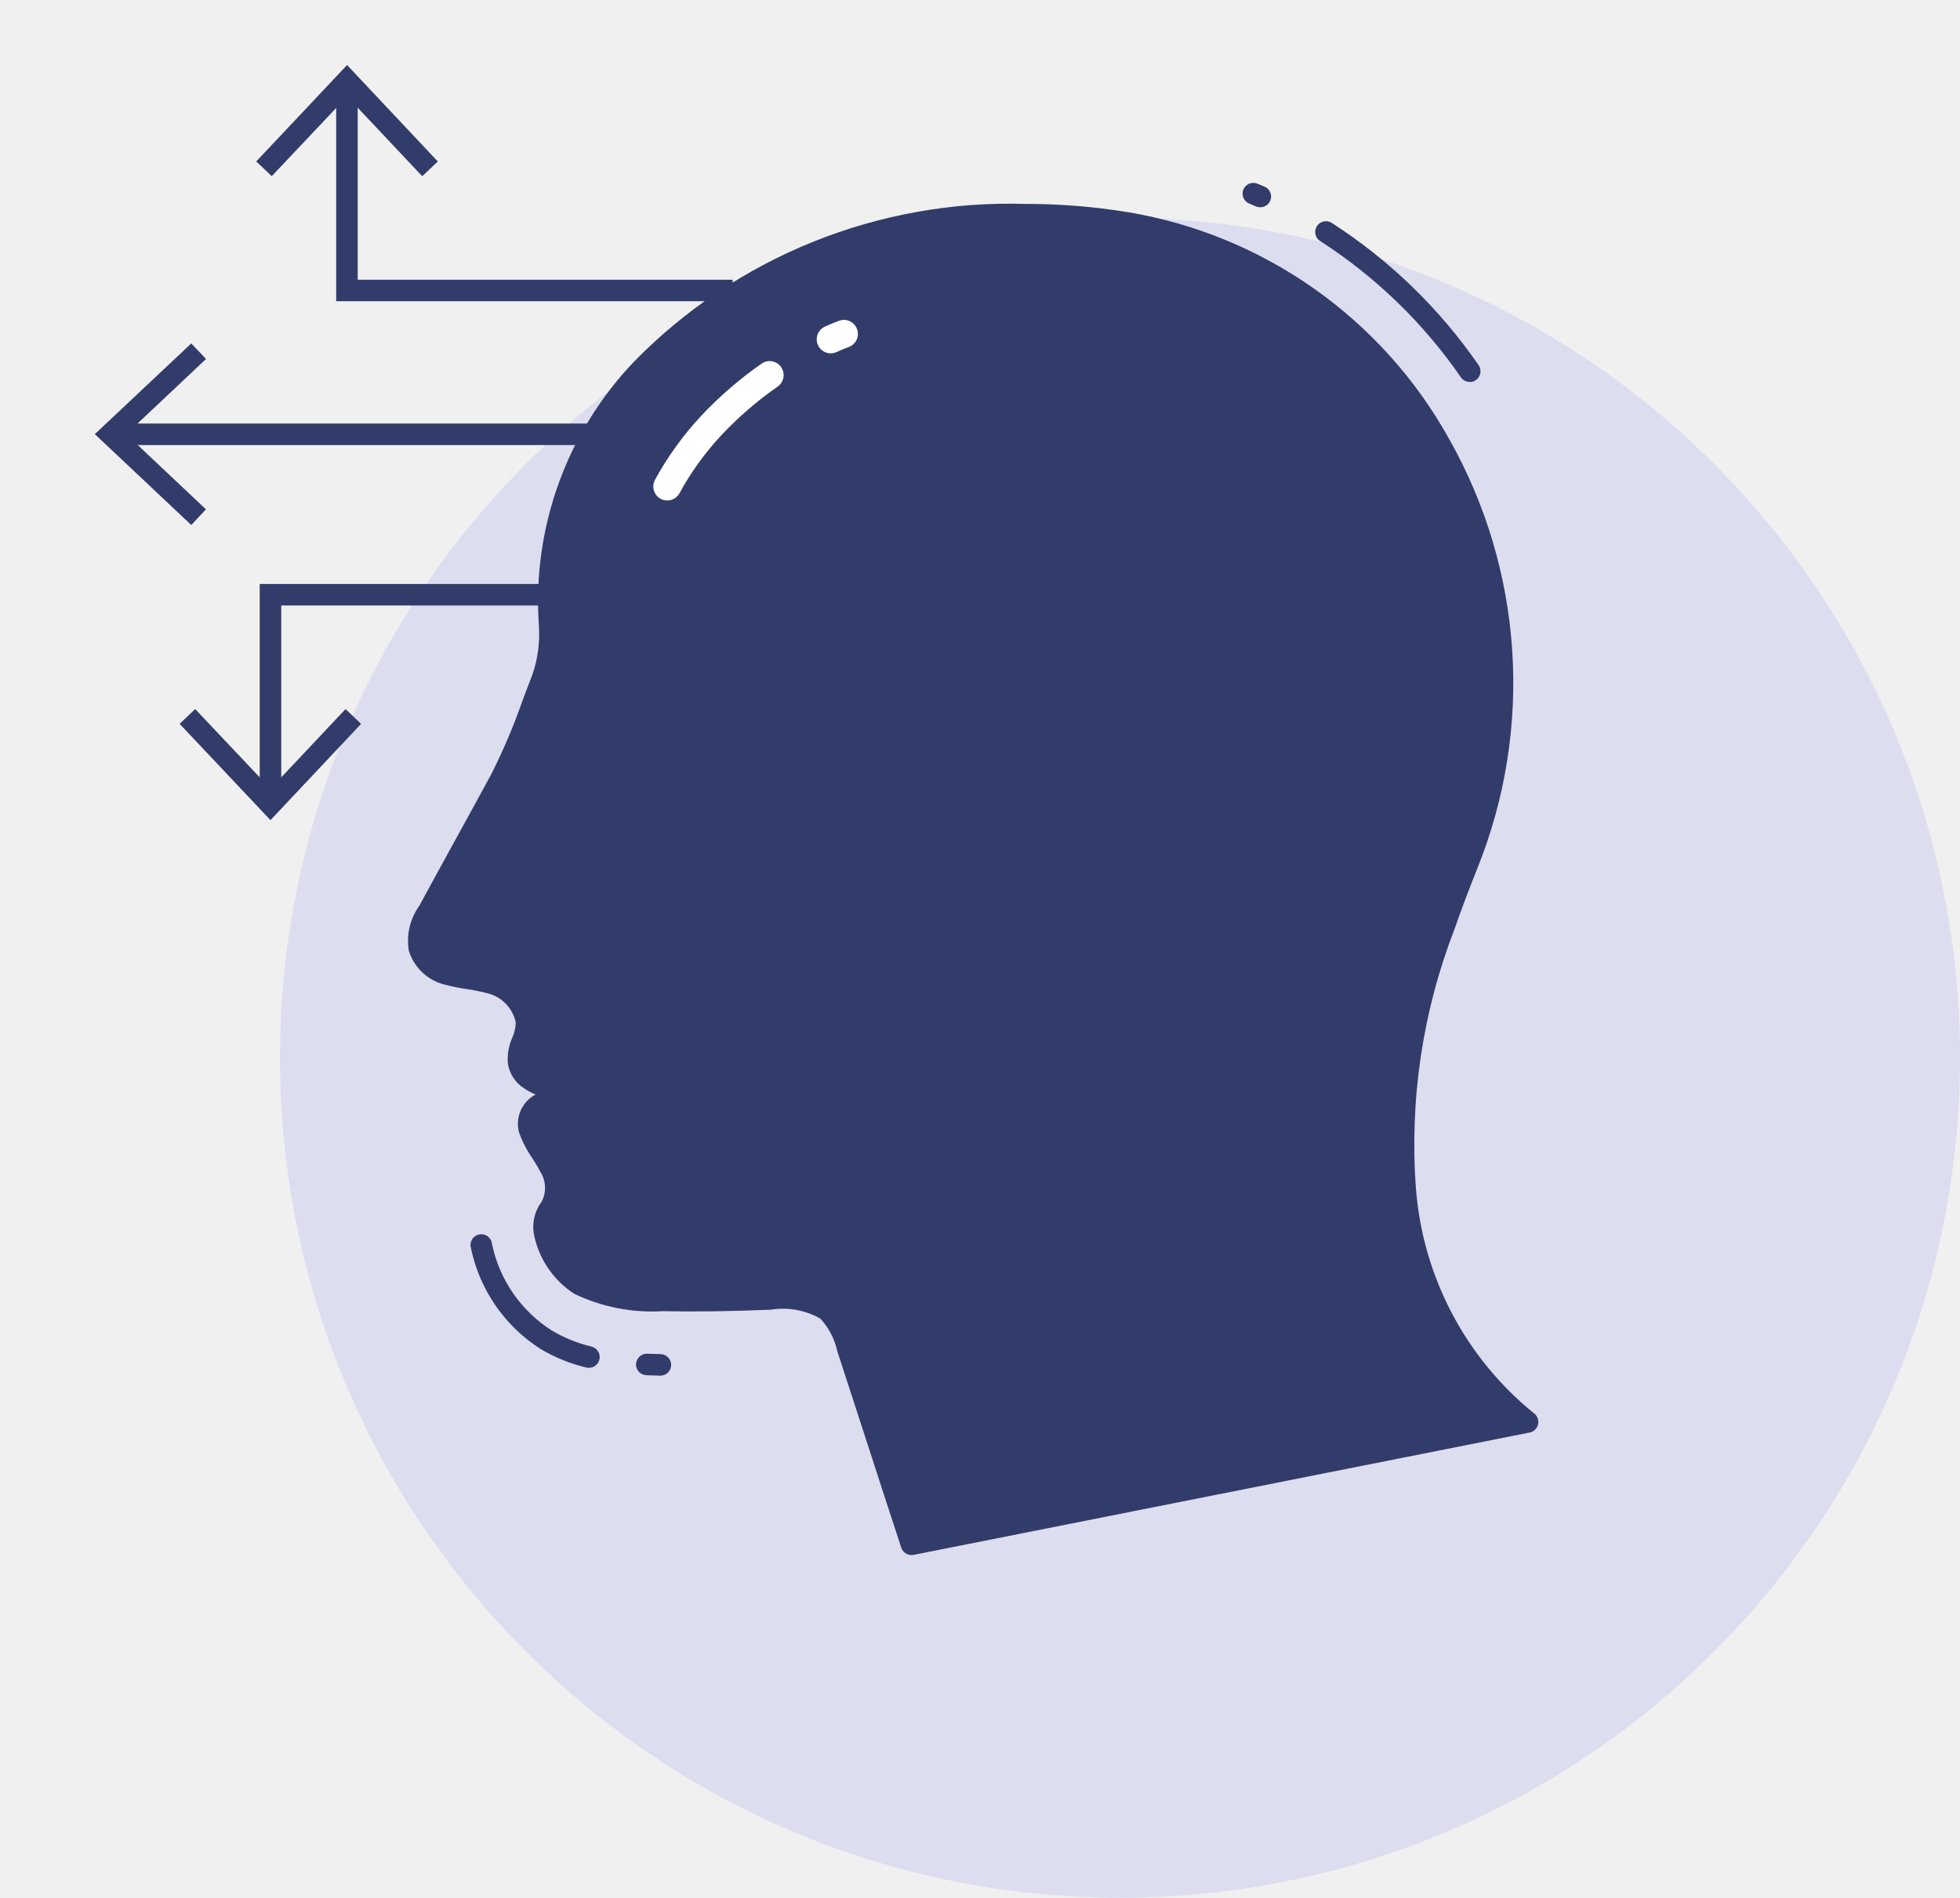
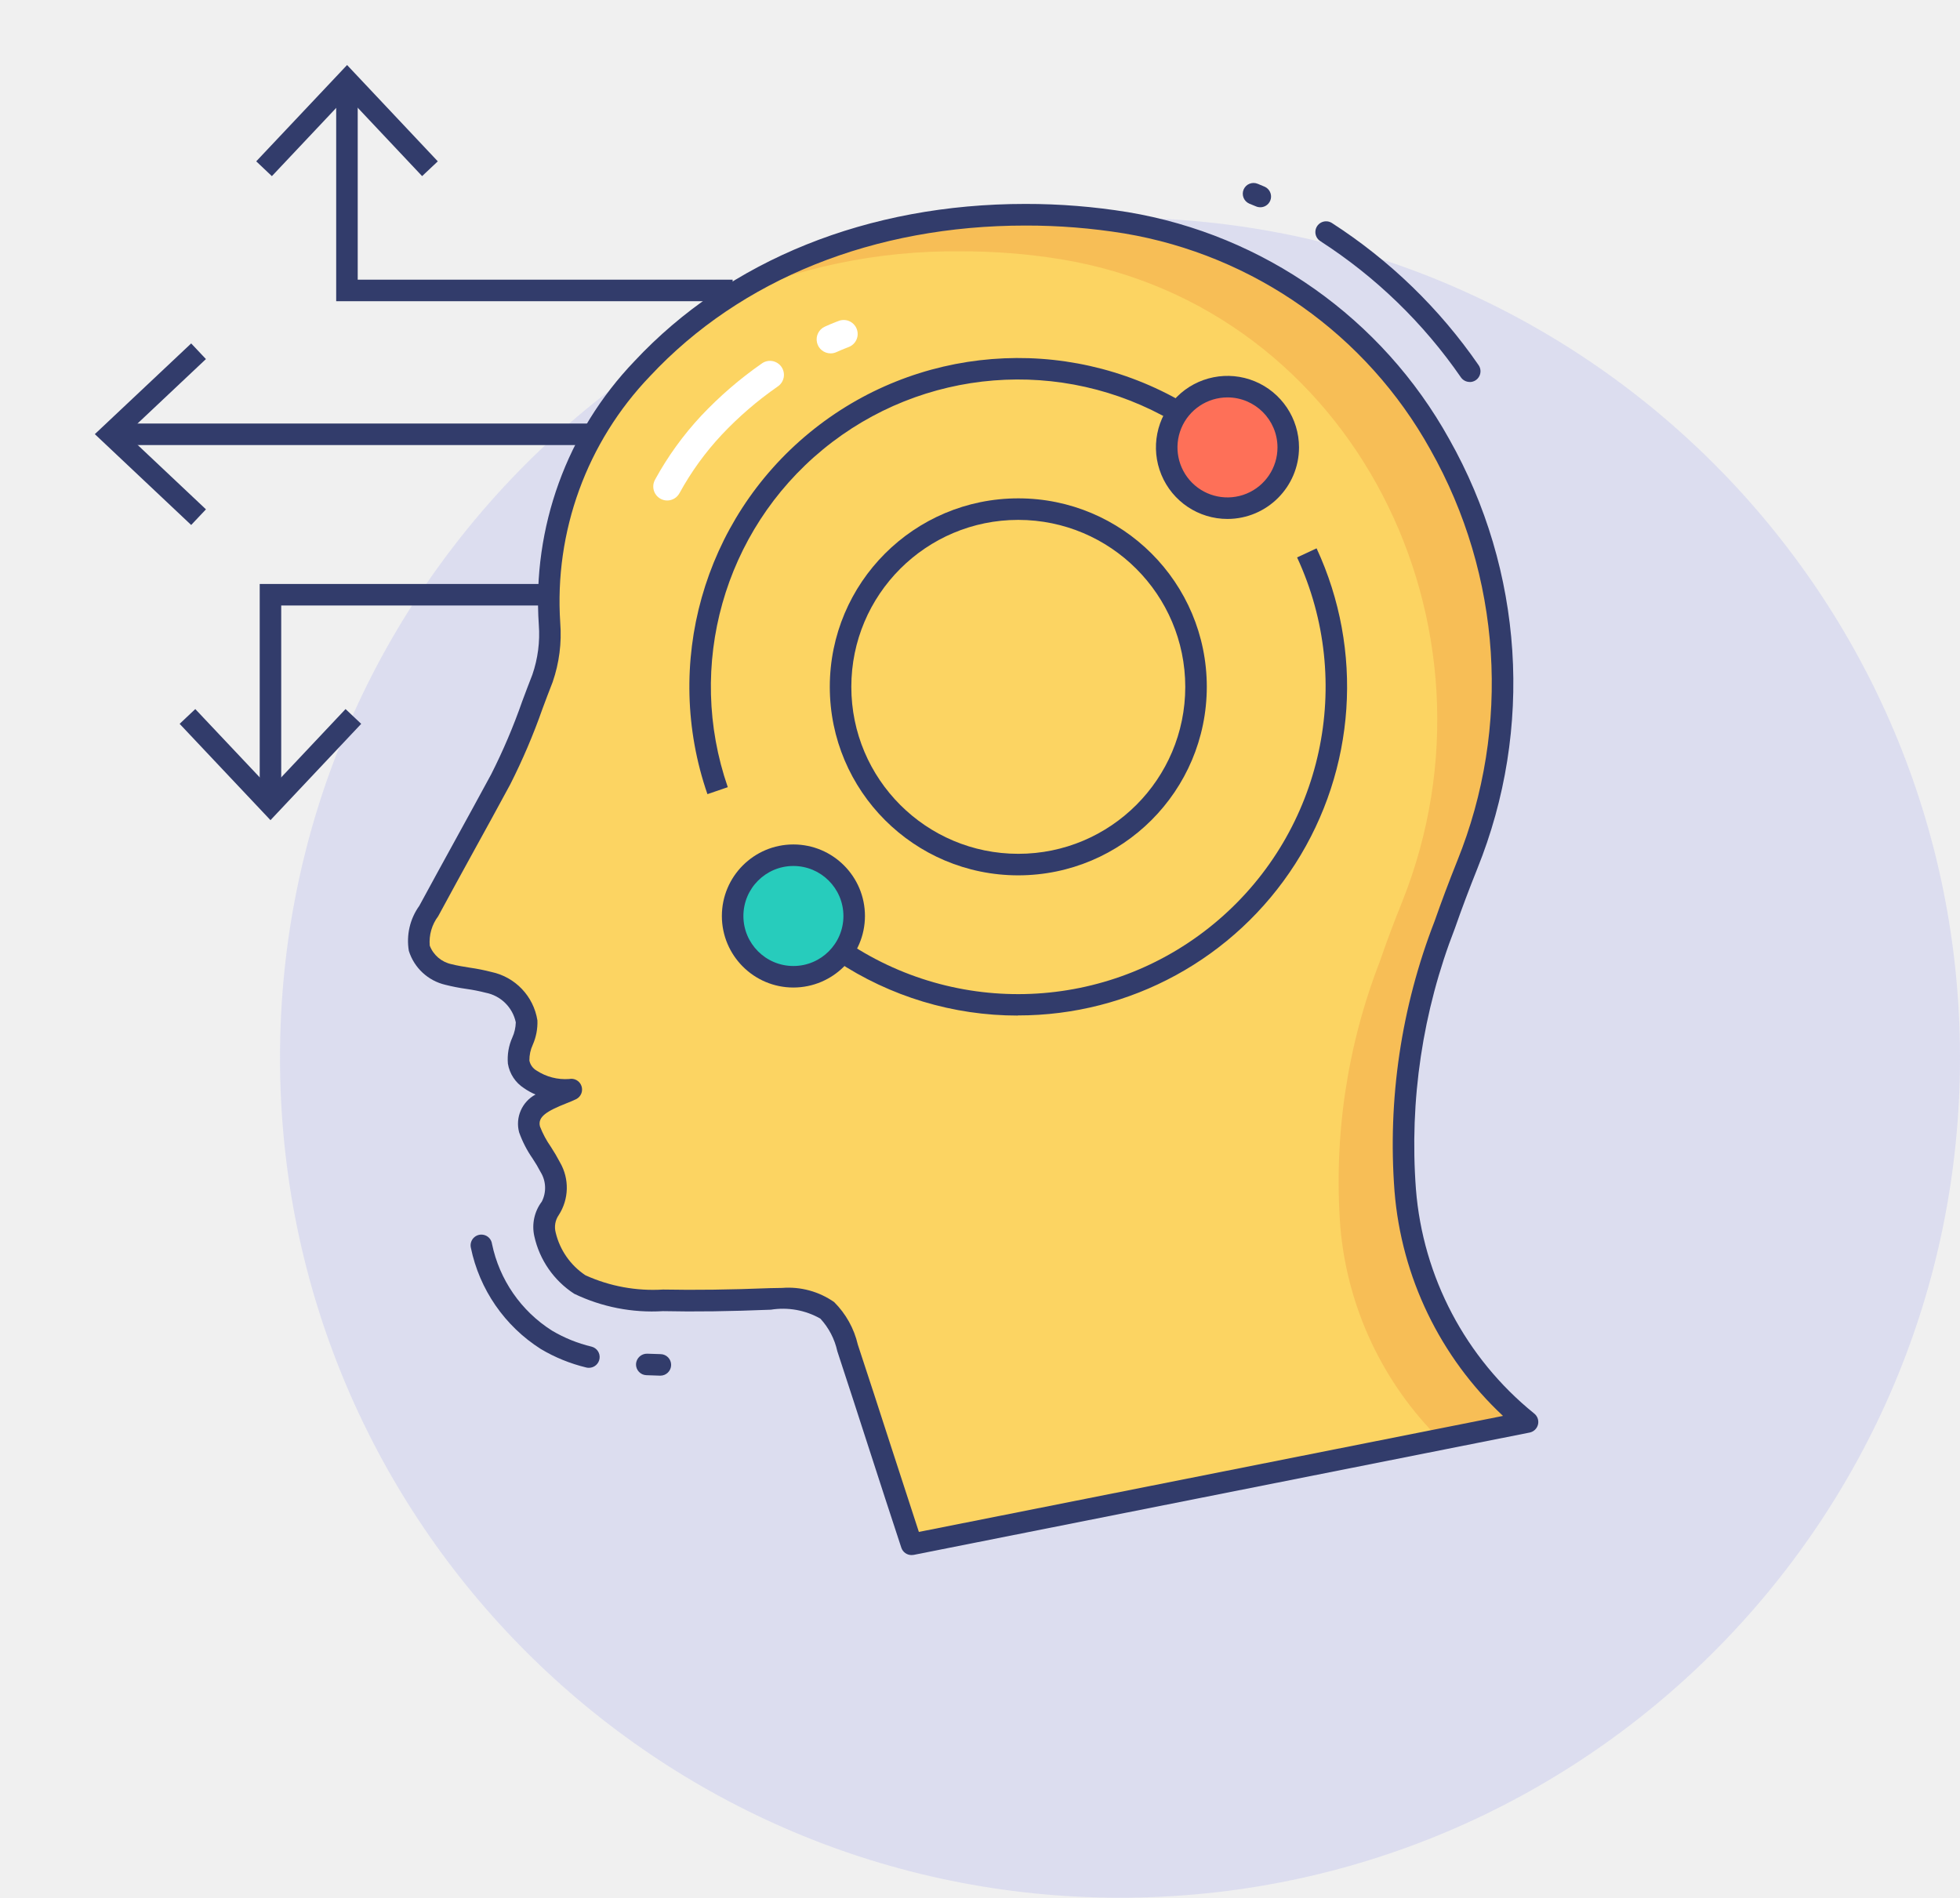
- <svg xmlns="http://www.w3.org/2000/svg" width="63" height="61" viewBox="0 0 63 61">
-   <g id="s6" transform="translate(-30 -40)">
-     <circle id="Oval" cx="27" cy="27" r="27" transform="translate(39 47)" fill="rgba(171,174,239,0.28)" />
-     <g id="Rectangle" transform="translate(30 40)">
-       <g id="machine-learning_1_" data-name="machine-learning (1)" transform="translate(3 2)">
-         <path id="Path" d="M22.733.257C32.133,1.8,37.23,12.049,33.7,20.9c-.254.635-.5,1.275-.722,1.923A19.65,19.65,0,0,0,31.7,31.355,10.628,10.628,0,0,0,35.636,38.8l-19.8,3.933c-.692-2.1-1.364-4.209-2.058-6.314a2.543,2.543,0,0,0-.648-1.2,2.712,2.712,0,0,0-1.826-.371c-1.157.046-2.313.069-3.446.046a5.517,5.517,0,0,1-2.683-.509c-.761-.463-1.5-1.758-.949-2.452a1.282,1.282,0,0,0,0-1.319,9.057,9.057,0,0,1-.67-1.226c-.208-.81.925-1.064,1.342-1.272-.439.093-1.6-.185-1.688-.879-.069-.439.3-.879.255-1.319a1.552,1.552,0,0,0-1.226-1.249c-.415-.116-.856-.138-1.3-.255a1.3,1.3,0,0,1-.925-.83,1.635,1.635,0,0,1,.3-1.2c.761-1.411,1.55-2.822,2.313-4.233a30,30,0,0,0,1.342-3.238,4.377,4.377,0,0,0,.23-1.762,10.756,10.756,0,0,1,2.981-8.2A16.506,16.506,0,0,1,19.5,0a19.944,19.944,0,0,1,3.235.257Z" transform="translate(10.464 4.906)" fill="#fcd462" />
-         <path id="Path-2" data-name="Path" d="M25.9,38.811l-2.816.56a10.927,10.927,0,0,1-3.2-6.836A19.551,19.551,0,0,1,21.151,24c.221-.65.464-1.287.72-1.923C25.4,13.225,20.307,2.985,10.9,1.435a19.861,19.861,0,0,0-3.238-.256A18.256,18.256,0,0,0,0,2.777,17.412,17.412,0,0,1,9.756,0a19.92,19.92,0,0,1,3.238.263c9.4,1.543,14.5,11.79,10.966,20.639-.256.637-.5,1.273-.726,1.923a19.709,19.709,0,0,0-1.273,8.531A10.64,10.64,0,0,0,25.9,38.811Z" transform="translate(20.204 4.899)" fill="#f7be56" />
-         <path id="Path-3" data-name="Path" d="M.581,14.019A10.566,10.566,0,0,1,15.889,1.439l-.346.6A9.875,9.875,0,0,0,1.235,13.794Z" transform="translate(19.158 9.508)" fill="#323c6b" />
-         <path id="Path-4" data-name="Path" d="M5.833,15.018A10.517,10.517,0,0,1,0,13.259l.383-.576A9.882,9.882,0,0,0,14.809.291L15.437,0a10.569,10.569,0,0,1-9.6,15.014Z" transform="translate(23.883 15.626)" fill="#323c6b" />
-         <path id="Shape" d="M0,6.059a6.059,6.059,0,1,1,6.059,6.059A6.059,6.059,0,0,1,0,6.059Z" transform="translate(23.672 14.019)" fill="#323c6b" />
-         <circle id="Oval-2" data-name="Oval" cx="1.953" cy="1.953" r="1.953" transform="translate(34.503 10.429)" fill="#fe7058" />
-         <path id="Shape-2" data-name="Shape" d="M.176,3.181A2.3,2.3,0,1,1,2.3,4.6,2.3,2.3,0,0,1,.176,3.181Z" transform="translate(34.155 10.083)" fill="#323c6b" />
-         <circle id="Oval-3" data-name="Oval" cx="1.953" cy="1.953" r="1.953" transform="translate(20.549 25.49)" fill="#27ccbc" />
-         <g id="Group">
-           <path id="Shape-3" data-name="Shape" d="M0,2.3A2.3,2.3,0,1,1,2.3,4.6,2.3,2.3,0,0,1,0,2.3Z" transform="translate(20.203 25.144)" fill="#323c6b" />
-           <path id="Path-5" data-name="Path" d="M.692,7.09H0V0H9.28V.692H.692Z" transform="translate(5.348 16.771)" fill="#323c6b" />
-           <path id="Path-6" data-name="Path" d="M2.92,3.571,0,.475.5,0,2.92,2.562,5.333,0l.5.475Z" transform="translate(2.774 20.792)" fill="#323c6b" />
-           <path id="Path-7" data-name="Path" d="M12.743,7.09H0V0H.692V6.4H12.743Z" transform="translate(7.806 0.592)" fill="#323c6b" />
-           <path id="Path-8" data-name="Path" d="M.5,3.572,0,3.1,2.92,0,5.836,3.1l-.5.475L2.92,1.009Z" transform="translate(5.236 0.09)" fill="#323c6b" />
-           <path id="Path-9" data-name="Path" d="M0,0H15.535V.692H0Z" transform="translate(0.549 11.614)" fill="#323c6b" />
-           <path id="Path-10" data-name="Path" d="M3.1,5.837,0,2.916,3.1,0l.475.5L1.009,2.917,3.572,5.333Z" transform="translate(0.048 9.039)" fill="#323c6b" />
-           <path id="Path-11" data-name="Path" d="M.779.706H.769L.332.691A.346.346,0,0,1,0,.332.353.353,0,0,1,.359,0L.788.014A.346.346,0,1,1,.779.706Z" transform="translate(17.443 41.513)" fill="#323c6b" />
-           <path id="Path-12" data-name="Path" d="M3.8,4.282a.346.346,0,0,1-.085-.01,5.258,5.258,0,0,1-1.463-.594A5.074,5.074,0,0,1,.008.418.346.346,0,1,1,.688.3,4.342,4.342,0,0,0,2.614,3.085,4.577,4.577,0,0,0,3.887,3.6a.346.346,0,0,1-.084.682Z" transform="translate(12.126 37.685)" fill="#323c6b" />
-           <path id="Path-13" data-name="Path" d="M.562.781A.346.346,0,0,1,.42.751L.208.663A.346.346,0,1,1,.485.029L.705.12A.346.346,0,0,1,.562.782Z" transform="translate(36.946 3.881)" fill="#323c6b" />
-           <path id="Path-14" data-name="Path" d="M4.963,5.164a.346.346,0,0,1-.284-.149A16.062,16.062,0,0,0,.161.638.346.346,0,1,1,.535.056,16.739,16.739,0,0,1,5.247,4.623a.346.346,0,0,1-.284.543Z" transform="translate(39.279 5.114)" fill="#323c6b" />
-           <path id="Shape-4" data-name="Shape" d="M15.856,43.195q-.52-1.581-1.03-3.16T13.8,36.879a2.268,2.268,0,0,0-.546-1.049,2.439,2.439,0,0,0-1.591-.286c-1.309.053-2.443.069-3.466.047a5.778,5.778,0,0,1-2.855-.559,2.972,2.972,0,0,1-1.281-1.848A1.353,1.353,0,0,1,4.3,32.068a.969.969,0,0,0-.04-.948A4.764,4.764,0,0,0,4,30.681a3.588,3.588,0,0,1-.432-.838A1.069,1.069,0,0,1,4.1,28.627a2.01,2.01,0,0,1-.371-.2,1.154,1.154,0,0,1-.518-.788,1.7,1.7,0,0,1,.141-.839,1.26,1.26,0,0,0,.112-.49,1.231,1.231,0,0,0-.969-.951,5.487,5.487,0,0,0-.617-.122A6.688,6.688,0,0,1,1.2,25.1,1.614,1.614,0,0,1,.027,24.008a1.931,1.931,0,0,1,.337-1.447c.379-.7.767-1.408,1.155-2.113s.774-1.41,1.156-2.114a19.241,19.241,0,0,0,1-2.353c.105-.283.212-.566.324-.851a4.016,4.016,0,0,0,.207-1.6A11.151,11.151,0,0,1,7.277,5.057,16.884,16.884,0,0,1,19.843,0a20.3,20.3,0,0,1,3.295.264A14.559,14.559,0,0,1,33.466,7.556a15.945,15.945,0,0,1,.9,13.816c-.252.631-.493,1.265-.717,1.909A19.165,19.165,0,0,0,32.4,31.669a10.325,10.325,0,0,0,3.793,7.206.346.346,0,0,1-.138.617l-19.8,3.932a.352.352,0,0,1-.068.006A.347.347,0,0,1,15.856,43.195Z" transform="translate(10.114 4.555)" fill="#323c6b" />
+ <svg xmlns="http://www.w3.org/2000/svg" width="63px" height="61px" viewBox="0 0 63 61" version="1.1">
+   <g id="Page-1" stroke="none" stroke-width="1" fill="none" fill-rule="evenodd">
+     <g id="Layout-2.3-Copy-2" transform="translate(-454, -1405)">
+       <g id="Group-15" transform="translate(454, 1405)">
+         <circle id="Oval" fill-opacity="0.279" fill="#ABAEEF" cx="36" cy="34" r="27" />
+         <g id="Group" fill-rule="nonzero">
+           <g id="machine-learning-(1)" transform="translate(3, 2)">
+             <path d="M33.197,5.163 C42.597,6.71 47.694,16.955 44.162,25.802 C43.908,26.438 43.665,27.078 43.44,27.725 C42.389,30.441 41.954,33.356 42.168,36.26 C42.397,39.178 43.82,41.873 46.1,43.708 L26.299,47.641 C25.608,45.536 24.935,43.431 24.241,41.326 C24.139,40.874 23.915,40.458 23.593,40.124 C23.048,39.788 22.401,39.657 21.768,39.753 C20.611,39.799 19.455,39.822 18.321,39.799 C17.398,39.857 16.476,39.682 15.638,39.291 C14.877,38.828 14.135,37.533 14.69,36.839 C14.933,36.433 14.933,35.926 14.69,35.52 C14.435,35.129 14.211,34.719 14.019,34.294 C13.812,33.484 14.944,33.23 15.361,33.022 C14.921,33.114 13.764,32.837 13.672,32.143 C13.603,31.704 13.973,31.264 13.927,30.824 C13.814,30.195 13.328,29.699 12.701,29.575 C12.286,29.46 11.845,29.437 11.406,29.321 C10.976,29.219 10.628,28.906 10.481,28.49 C10.419,28.066 10.527,27.634 10.782,27.288 C11.543,25.877 12.332,24.466 13.095,23.055 C13.605,22.003 14.053,20.921 14.436,19.817 C14.632,19.251 14.711,18.652 14.666,18.055 C14.456,15.023 15.539,12.043 17.647,9.853 C20.699,6.586 25.086,4.906 29.962,4.906 C31.046,4.904 32.128,4.99 33.197,5.163 L33.197,5.163 Z" id="Path" fill="#FCD462" />
+             <path d="M46.101,43.711 L43.285,44.271 C41.439,42.445 40.304,40.022 40.082,37.435 C39.865,34.53 40.3,31.613 41.355,28.897 C41.576,28.247 41.819,27.61 42.075,26.974 C45.603,18.124 40.511,7.884 31.108,6.335 C30.038,6.161 28.955,6.075 27.87,6.079 C25.229,6.051 22.614,6.596 20.204,7.677 C23.108,5.804 26.504,4.839 29.96,4.902 C31.044,4.902 32.127,4.99 33.198,5.165 C42.594,6.708 47.693,16.955 44.164,25.804 C43.908,26.441 43.666,27.078 43.438,27.728 C42.389,30.443 41.954,33.356 42.165,36.259 C42.395,39.179 43.819,41.874 46.101,43.711 L46.101,43.711 Z" id="Path" fill="#F7BE56" />
+             <path d="M19.739,23.527 C18.295,19.351 19.602,14.717 23.016,11.911 C26.43,9.105 31.23,8.721 35.047,10.947 L34.701,11.544 C31.133,9.462 26.646,9.821 23.455,12.444 C20.263,15.066 19.042,19.399 20.393,23.303 L19.739,23.527 Z" id="Path" fill="#323C6B" />
+             <path d="M29.716,30.644 C27.641,30.646 25.611,30.034 23.883,28.885 L24.266,28.309 C27.951,30.753 32.811,30.451 36.166,27.569 C39.52,24.688 40.552,19.929 38.692,15.917 L39.319,15.626 C40.838,18.901 40.579,22.725 38.634,25.766 C36.689,28.807 33.326,30.645 29.716,30.64 L29.716,30.644 Z" id="Path" fill="#323C6B" />
+             <path d="M29.731,26.137 C26.385,26.137 23.672,23.424 23.672,20.078 C23.672,16.731 26.385,14.019 29.731,14.019 C33.077,14.019 35.79,16.731 35.79,20.078 C35.786,23.422 33.076,26.133 29.731,26.137 L29.731,26.137 Z M29.731,14.711 C26.767,14.711 24.364,17.114 24.364,20.078 C24.364,23.042 26.767,25.445 29.731,25.445 C32.695,25.445 35.098,23.042 35.098,20.078 C35.095,17.115 32.694,14.714 29.731,14.711 L29.731,14.711 Z" id="Shape" fill="#323C6B" />
+             <circle id="Oval" fill="#FE7058" cx="36.456" cy="12.382" r="1.953" />
+             <path d="M36.456,14.681 C35.526,14.682 34.687,14.122 34.331,13.263 C33.974,12.404 34.17,11.415 34.828,10.757 C35.485,10.099 36.474,9.902 37.334,10.257 C38.193,10.613 38.754,11.452 38.754,12.382 C38.752,13.65 37.725,14.678 36.456,14.681 L36.456,14.681 Z M36.456,10.774 C35.806,10.774 35.219,11.165 34.97,11.765 C34.721,12.366 34.858,13.057 35.317,13.518 C35.777,13.978 36.468,14.115 37.069,13.867 C37.67,13.618 38.062,13.032 38.062,12.382 C38.061,11.495 37.343,10.776 36.456,10.774 L36.456,10.774 Z" id="Shape" fill="#323C6B" />
+             <circle id="Oval" fill="#27CCBC" cx="22.502" cy="27.444" r="1.953" />
+             <g id="Group" fill="#323C6B">
+               <path d="M22.502,29.743 C21.233,29.743 20.203,28.713 20.203,27.444 C20.203,26.174 21.233,25.144 22.502,25.144 C23.772,25.144 24.802,26.174 24.802,27.444 C24.8,28.713 23.772,29.741 22.502,29.743 L22.502,29.743 Z M22.502,25.836 C21.615,25.836 20.895,26.556 20.895,27.444 C20.895,28.331 21.615,29.051 22.502,29.051 C23.39,29.051 24.11,28.331 24.11,27.444 C24.109,26.556 23.39,25.837 22.502,25.836 Z" id="Shape" />
+               <polygon id="Path" points="6.039 23.861 5.348 23.861 5.348 16.771 14.627 16.771 14.627 17.463 6.039 17.463" />
+               <polygon id="Path" points="5.694 24.363 2.774 21.267 3.277 20.792 5.694 23.354 8.107 20.792 8.61 21.267" />
+               <polygon id="Path" points="20.549 7.682 7.806 7.682 7.806 0.592 8.498 0.592 8.498 6.99 20.549 6.99" />
+               <polygon id="Path" points="5.739 3.662 5.236 3.186 8.156 0.09 11.072 3.186 10.568 3.661 8.155 1.099" />
+               <polygon id="Path" points="0.549 11.614 16.084 11.614 16.084 12.306 0.549 12.306" />
+               <polygon id="Path" points="3.145 14.875 0.048 11.955 3.145 9.039 3.619 9.542 1.057 11.956 3.62 14.372" />
+               <path d="M18.222,42.219 L18.212,42.219 L17.775,42.204 C17.585,42.197 17.436,42.036 17.443,41.845 C17.454,41.656 17.613,41.509 17.802,41.513 L18.231,41.527 C18.422,41.529 18.575,41.686 18.572,41.877 C18.57,42.068 18.413,42.221 18.222,42.219 L18.222,42.219 Z" id="Path" />
+               <path d="M15.93,41.967 C15.901,41.967 15.873,41.964 15.845,41.957 C15.33,41.833 14.837,41.633 14.382,41.362 C13.222,40.625 12.411,39.449 12.134,38.103 C12.107,37.979 12.151,37.851 12.246,37.769 C12.342,37.686 12.475,37.663 12.594,37.707 C12.712,37.751 12.797,37.857 12.814,37.982 C13.052,39.134 13.747,40.14 14.74,40.77 C15.136,41.005 15.565,41.179 16.013,41.286 C16.183,41.328 16.294,41.49 16.272,41.664 C16.251,41.837 16.103,41.967 15.929,41.967 L15.93,41.967 Z" id="Path" />
+               <path d="M37.508,4.662 C37.459,4.662 37.41,4.652 37.366,4.632 L37.154,4.545 C36.979,4.468 36.899,4.264 36.975,4.089 C37.051,3.914 37.255,3.834 37.431,3.91 L37.651,4.002 C37.8,4.069 37.882,4.231 37.848,4.39 C37.813,4.55 37.671,4.664 37.508,4.663 L37.508,4.662 Z" id="Path" />
+               <path d="M44.242,10.278 C44.129,10.278 44.023,10.223 43.958,10.13 C42.755,8.387 41.22,6.899 39.44,5.752 C39.335,5.686 39.274,5.568 39.28,5.444 C39.285,5.32 39.357,5.209 39.467,5.152 C39.578,5.095 39.71,5.102 39.814,5.17 C41.671,6.367 43.272,7.919 44.526,9.737 C44.599,9.842 44.608,9.98 44.548,10.094 C44.489,10.208 44.371,10.28 44.242,10.28 L44.242,10.278 Z" id="Path" />
+               <path d="M26.299,47.986 C26.15,47.986 26.018,47.891 25.971,47.749 C25.624,46.696 25.281,45.643 24.941,44.59 C24.602,43.537 24.259,42.485 23.914,41.434 C23.828,41.042 23.64,40.68 23.368,40.385 C22.885,40.111 22.324,40.011 21.777,40.099 C20.467,40.152 19.333,40.168 18.311,40.145 C17.327,40.206 16.344,40.013 15.455,39.586 C14.803,39.162 14.343,38.499 14.175,37.739 C14.087,37.349 14.175,36.941 14.416,36.623 C14.569,36.322 14.554,35.962 14.377,35.675 C14.298,35.524 14.211,35.377 14.117,35.236 C13.937,34.977 13.792,34.695 13.686,34.398 C13.558,33.92 13.777,33.416 14.213,33.182 C14.083,33.127 13.959,33.059 13.843,32.978 C13.566,32.8 13.378,32.514 13.325,32.189 C13.301,31.902 13.349,31.614 13.467,31.351 C13.537,31.197 13.575,31.03 13.579,30.861 C13.476,30.378 13.095,30.004 12.61,29.91 C12.407,29.858 12.202,29.817 11.994,29.788 C11.766,29.756 11.54,29.712 11.317,29.656 C10.759,29.526 10.312,29.111 10.141,28.564 C10.056,28.056 10.177,27.534 10.478,27.116 C10.857,26.415 11.245,25.709 11.633,25.003 C12.021,24.297 12.407,23.593 12.788,22.889 C13.173,22.128 13.507,21.342 13.788,20.536 C13.894,20.254 14,19.97 14.112,19.686 C14.289,19.171 14.36,18.626 14.319,18.084 C14.106,14.953 15.221,11.878 17.391,9.612 C20.436,6.351 24.901,4.555 29.957,4.555 C31.061,4.553 32.163,4.642 33.252,4.819 C37.626,5.55 41.428,8.235 43.58,12.111 C45.969,16.339 46.302,21.425 44.483,25.928 C44.231,26.558 43.99,27.193 43.766,27.836 C42.727,30.503 42.298,33.37 42.512,36.224 C42.735,39.045 44.107,41.65 46.306,43.43 C46.415,43.512 46.467,43.65 46.437,43.784 C46.407,43.917 46.301,44.021 46.167,44.048 L26.369,47.98 C26.346,47.984 26.323,47.986 26.299,47.986 L26.299,47.986 Z M22.14,39.399 C22.733,39.352 23.324,39.513 23.812,39.854 C24.189,40.23 24.453,40.704 24.573,41.222 C24.919,42.27 25.262,43.322 25.602,44.377 C25.912,45.332 26.222,46.287 26.535,47.242 L45.311,43.513 C43.29,41.625 42.047,39.05 41.824,36.294 C41.599,33.339 42.04,30.372 43.112,27.61 C43.325,27.001 43.563,26.365 43.84,25.673 C45.58,21.365 45.262,16.499 42.977,12.454 C40.927,8.761 37.306,6.203 33.141,5.504 C32.089,5.333 31.024,5.248 29.958,5.25 C25.096,5.25 20.813,6.968 17.898,10.087 C15.862,12.207 14.813,15.087 15.008,18.021 C15.058,18.665 14.975,19.313 14.764,19.923 C14.647,20.222 14.541,20.502 14.437,20.782 C14.145,21.615 13.798,22.428 13.399,23.216 C13.016,23.924 12.63,24.63 12.24,25.336 C11.851,26.042 11.466,26.747 11.085,27.45 C10.881,27.721 10.784,28.058 10.813,28.396 C10.93,28.701 11.194,28.926 11.514,28.993 C11.697,29.04 11.902,29.073 12.103,29.105 C12.336,29.138 12.567,29.184 12.795,29.243 C13.563,29.405 14.152,30.024 14.274,30.8 C14.284,31.069 14.233,31.336 14.125,31.582 C14.051,31.741 14.014,31.915 14.016,32.09 C14.043,32.226 14.128,32.344 14.248,32.413 C14.557,32.615 14.923,32.71 15.291,32.684 C15.461,32.647 15.633,32.743 15.69,32.908 C15.748,33.073 15.674,33.255 15.517,33.332 C15.435,33.373 15.328,33.417 15.208,33.464 C14.58,33.713 14.276,33.897 14.356,34.209 C14.446,34.441 14.564,34.661 14.707,34.865 C14.813,35.027 14.911,35.194 15.001,35.366 C15.305,35.892 15.29,36.543 14.961,37.055 C14.847,37.218 14.81,37.424 14.861,37.618 C14.994,38.18 15.336,38.671 15.817,38.992 C16.599,39.347 17.455,39.504 18.312,39.451 C19.337,39.471 20.456,39.457 21.753,39.406 C21.882,39.403 22.01,39.399 22.14,39.399 L22.14,39.399 Z" id="Shape" />
+             </g>
+             <path d="M18.447,14.088 C18.288,14.088 18.141,14.004 18.06,13.867 C17.979,13.731 17.977,13.562 18.053,13.422 C18.46,12.676 18.96,11.985 19.54,11.363 C20.127,10.74 20.776,10.18 21.478,9.69 C21.609,9.591 21.784,9.571 21.933,9.639 C22.083,9.706 22.184,9.85 22.197,10.014 C22.21,10.178 22.132,10.336 21.995,10.426 C21.343,10.879 20.74,11.399 20.196,11.977 C19.667,12.543 19.211,13.174 18.84,13.853 C18.762,13.997 18.611,14.087 18.447,14.088 L18.447,14.088 Z" id="Path" fill="#FFFFFF" />
+             <path d="M23.699,9.359 C23.488,9.359 23.305,9.213 23.26,9.007 C23.214,8.801 23.317,8.591 23.508,8.502 C23.626,8.446 23.748,8.398 23.87,8.349 L23.939,8.323 C24.089,8.257 24.263,8.279 24.393,8.379 C24.523,8.479 24.588,8.643 24.563,8.805 C24.538,8.967 24.426,9.102 24.272,9.158 L24.202,9.185 C24.097,9.227 23.995,9.268 23.89,9.316 C23.831,9.344 23.765,9.359 23.699,9.359 L23.699,9.359 Z" id="Path" fill="#FFFFFF" />
+           </g>
        </g>
-         <path id="Path-15" data-name="Path" d="M.45,4.489a.45.45,0,0,1-.394-.666A10.135,10.135,0,0,1,1.543,1.764,12.413,12.413,0,0,1,3.48.091.45.45,0,1,1,4,.826,11.524,11.524,0,0,0,2.2,2.378,9.235,9.235,0,0,0,.843,4.254a.45.45,0,0,1-.393.235Z" transform="translate(17.998 9.599)" fill="#fff" />
-         <path id="Path-16" data-name="Path" d="M.451,1.073A.45.45,0,0,1,.26.216C.377.161.5.112.621.064L.69.038a.45.45,0,1,1,.333.835L.954.9C.848.942.746.983.641,1.03a.449.449,0,0,1-.191.043Z" transform="translate(23.249 8.285)" fill="#fff" />
      </g>
    </g>
  </g>
</svg>
